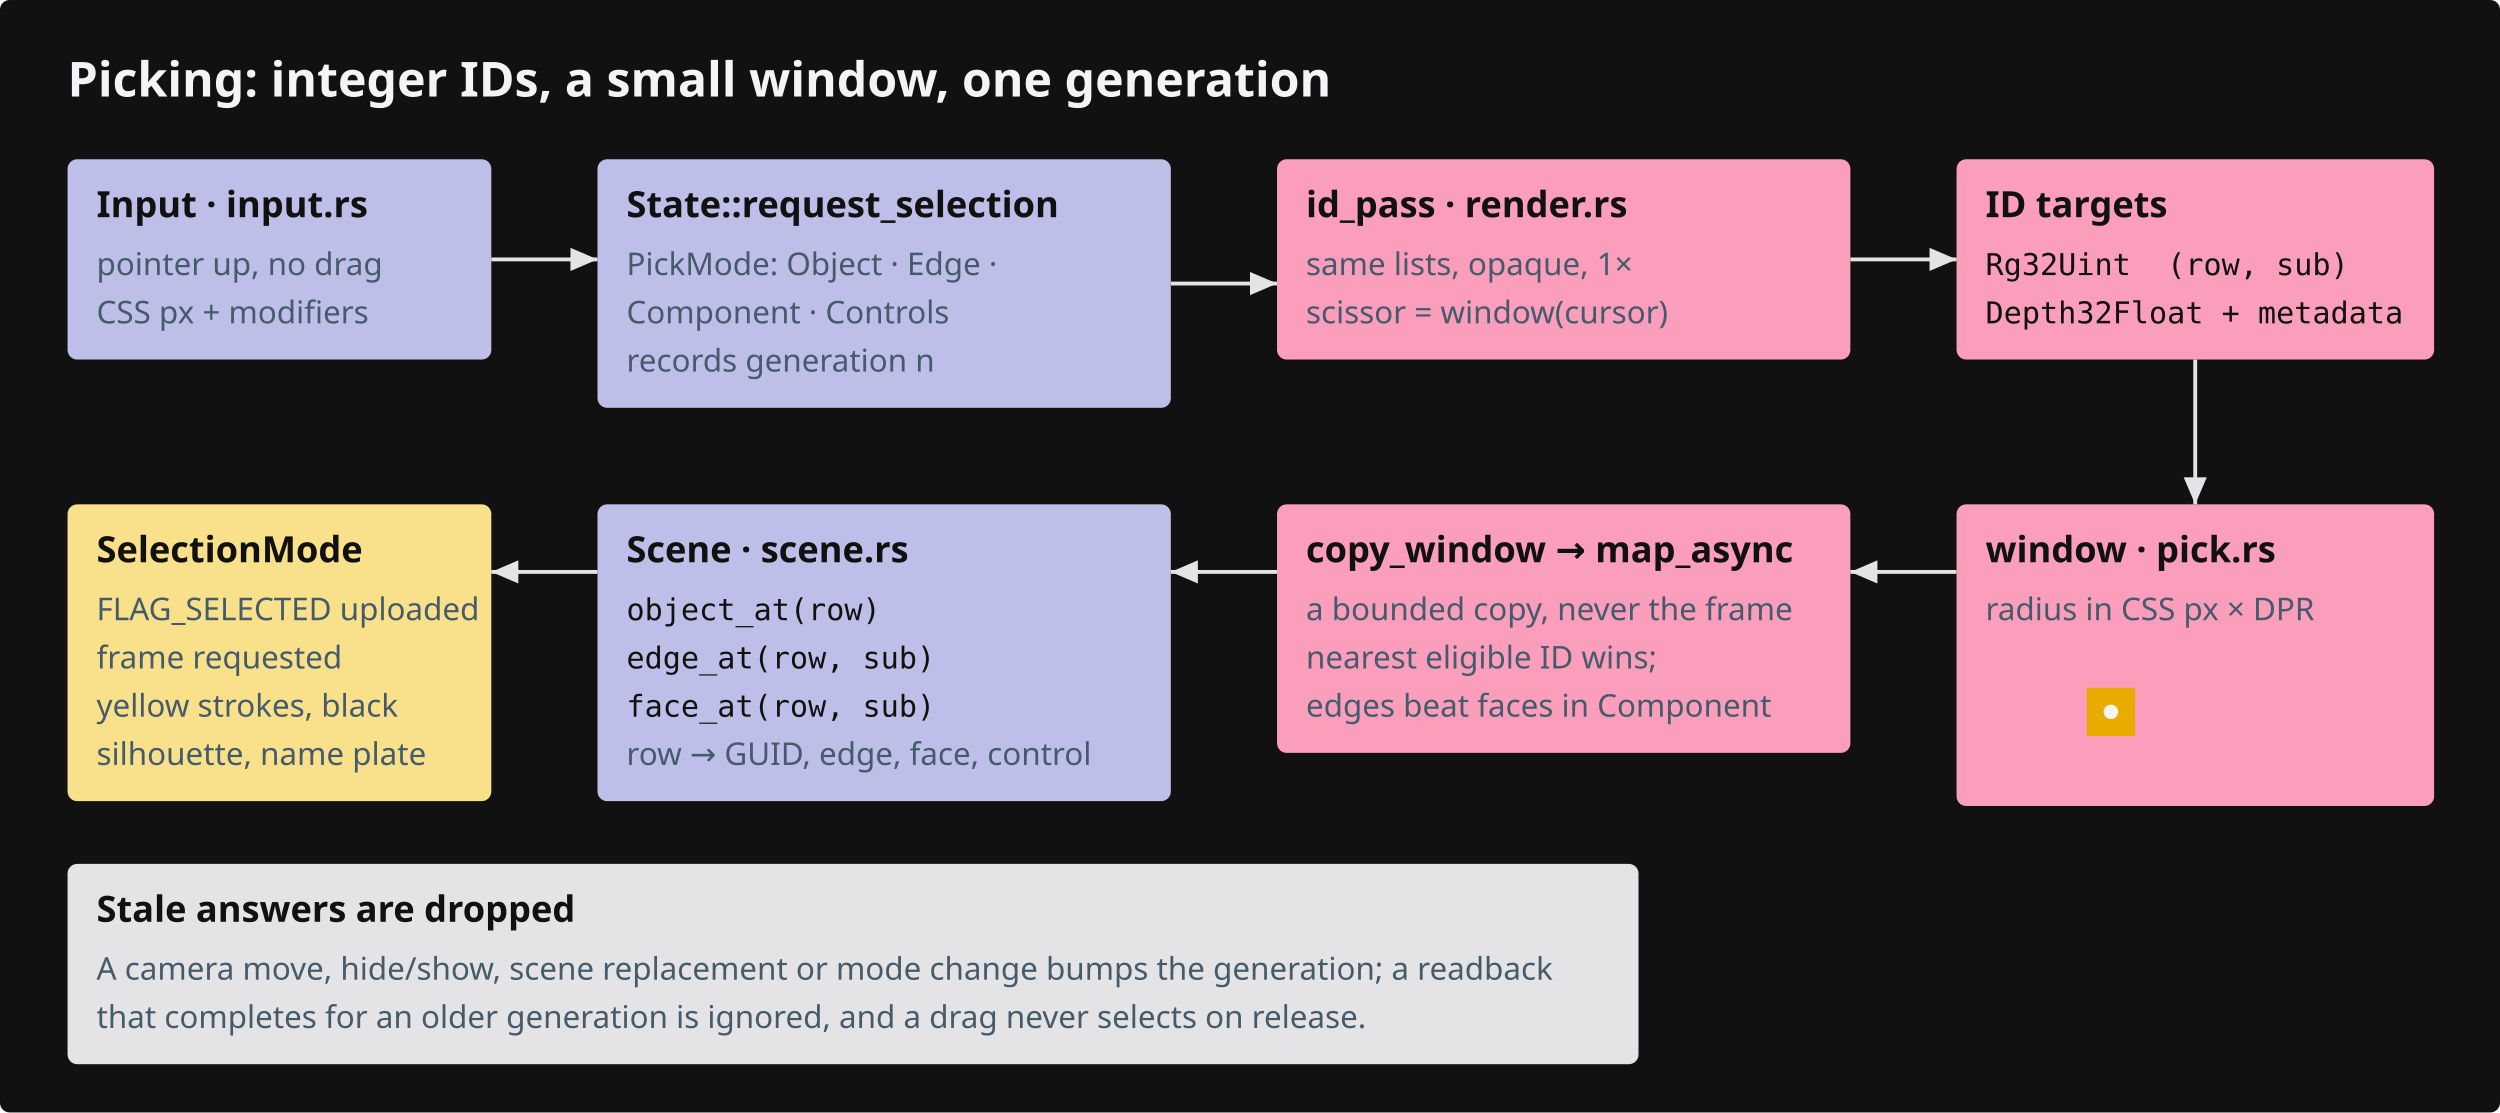
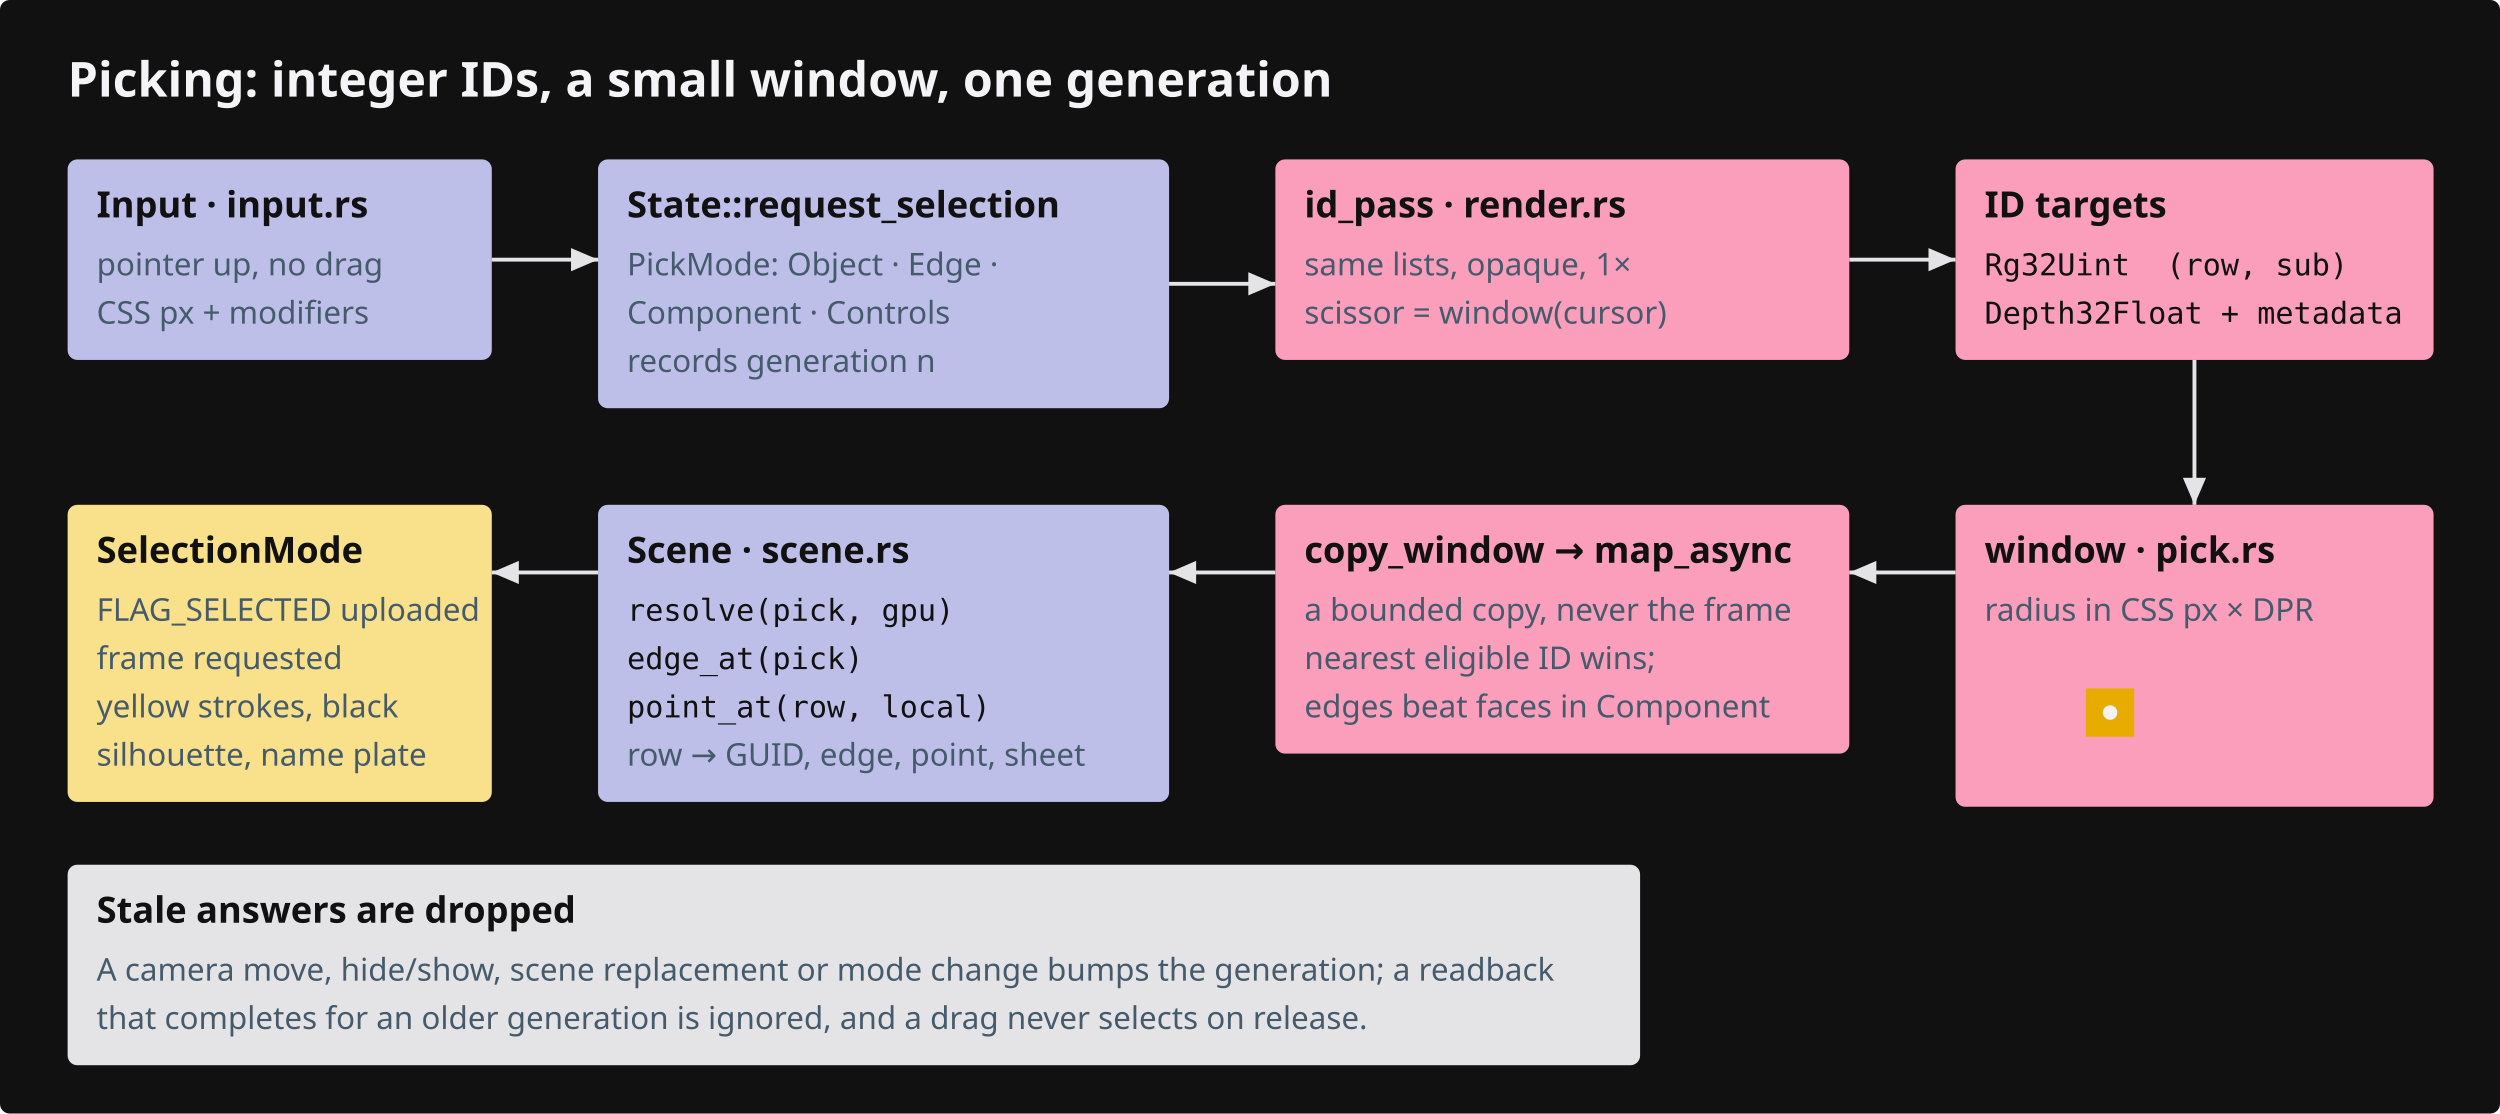
- <svg xmlns="http://www.w3.org/2000/svg" viewBox="0 0 1036 461" role="img" aria-labelledby="t d">
+ <svg xmlns="http://www.w3.org/2000/svg" viewBox="0 0 1035 461" role="img" aria-labelledby="t d">
  <defs>
    <marker id="a" markerWidth="9" markerHeight="9" refX="7" refY="3" orient="auto">
      <path d="M0,0 L7,3 L0,6" fill="#e4e4e7" />
    </marker>
  </defs>
  <style>text{font-family:system-ui,sans-serif;fill:#f4f4f6;font-size:13px}.h{font-size:20px;font-weight:700}.l{font-size:15px;font-weight:650}.s{font-size:13px;fill:#c9ccd6}.m{font-family:"DejaVu Sans Mono","Liberation Mono",monospace;font-size:12.5px;fill:#f4f4f6}.ar{fill:none;stroke:#e4e4e7;stroke-width:1.6;marker-end:url(#a)}.dash{fill:none;stroke:#e07a26;stroke-width:1.8;stroke-dasharray:7 5}</style>
  <rect width="100%" height="100%" rx="4" fill="#111111" />
-   <text class="h" xml:space="preserve" x="28.0" y="40.0" textLength="523.3" lengthAdjust="spacingAndGlyphs">Picking: integer IDs, a small window, one generation</text>
+   <text class="h" xml:space="preserve" x="28.0" y="40.0" textLength="523.7" lengthAdjust="spacingAndGlyphs">Picking: integer IDs, a small window, one generation</text>
  <rect data-box="0" x="28.0" y="66.0" width="175.6" height="83.0" rx="4" fill="#bdbfe8" stroke="#bdbfe8" stroke-width="0" />
-   <text class="l" xml:space="preserve" x="40.0" y="90.0" style="fill:#111111" data-box="0" textLength="112.9" lengthAdjust="spacingAndGlyphs">Input · input.rs</text>
-   <text class="s" xml:space="preserve" x="40.0" y="114.0" style="fill:#455b6b" data-box="0" textLength="118.3" lengthAdjust="spacingAndGlyphs">pointer up, no drag</text>
-   <text class="s" xml:space="preserve" x="40.0" y="134.0" style="fill:#455b6b" data-box="0" textLength="113.0" lengthAdjust="spacingAndGlyphs">CSS px + modifiers</text>
-   <rect data-box="1" x="247.6" y="66.0" width="237.6" height="103.0" rx="4" fill="#bdbfe8" stroke="#bdbfe8" stroke-width="0" />
-   <text class="l" xml:space="preserve" x="259.6" y="90.0" style="fill:#111111" data-box="1" textLength="179.0" lengthAdjust="spacingAndGlyphs">State::request_selection</text>
-   <text class="s" xml:space="preserve" x="259.6" y="114.0" style="fill:#455b6b" data-box="1" textLength="153.3" lengthAdjust="spacingAndGlyphs">PickMode: Object · Edge ·</text>
-   <text class="s" xml:space="preserve" x="259.6" y="134.0" style="fill:#455b6b" data-box="1" textLength="133.9" lengthAdjust="spacingAndGlyphs">Component · Controls</text>
-   <text class="s" xml:space="preserve" x="259.6" y="154.0" style="fill:#455b6b" data-box="1" textLength="127.4" lengthAdjust="spacingAndGlyphs">records generation n</text>
-   <rect data-box="2" x="529.2" y="66.0" width="237.6" height="83.0" rx="4" fill="#fa9ebc" stroke="#fa9ebc" stroke-width="0" />
-   <text class="l" xml:space="preserve" x="541.2" y="90.0" style="fill:#111111" data-box="2" textLength="133.6" lengthAdjust="spacingAndGlyphs">id_pass · render.rs</text>
-   <text class="s" xml:space="preserve" x="541.2" y="114.0" style="fill:#455b6b" data-box="2" textLength="135.1" lengthAdjust="spacingAndGlyphs">same lists, opaque, 1×</text>
-   <text class="s" xml:space="preserve" x="541.2" y="134.0" style="fill:#455b6b" data-box="2" textLength="149.8" lengthAdjust="spacingAndGlyphs">scissor = window(cursor)</text>
-   <rect data-box="3" x="810.8" y="66.0" width="197.9" height="83.0" rx="4" fill="#fa9ebc" stroke="#fa9ebc" stroke-width="0" />
-   <text class="l" xml:space="preserve" x="822.8" y="90.0" style="fill:#111111" data-box="3" textLength="75.8" lengthAdjust="spacingAndGlyphs">ID targets</text>
-   <text class="m" xml:space="preserve" x="822.8" y="114.0" style="fill:#111111" data-box="3" textLength="150.4" lengthAdjust="spacingAndGlyphs">Rg32Uint  (row, sub)</text>
-   <text class="m" xml:space="preserve" x="822.8" y="134.0" style="fill:#111111" data-box="3" textLength="173.0" lengthAdjust="spacingAndGlyphs">Depth32Float + metadata</text>
+   <text class="l" xml:space="preserve" x="40.0" y="90.0" style="fill:#111111" data-box="0" textLength="112.5" lengthAdjust="spacingAndGlyphs">Input · input.rs</text>
+   <text class="s" xml:space="preserve" x="40.0" y="114.0" style="fill:#455b6b" data-box="0" textLength="118.6" lengthAdjust="spacingAndGlyphs">pointer up, no drag</text>
+   <text class="s" xml:space="preserve" x="40.0" y="134.0" style="fill:#455b6b" data-box="0" textLength="112.8" lengthAdjust="spacingAndGlyphs">CSS px + modifiers</text>
+   <rect data-box="1" x="247.6" y="66.0" width="236.4" height="103.0" rx="4" fill="#bdbfe8" stroke="#bdbfe8" stroke-width="0" />
+   <text class="l" xml:space="preserve" x="259.6" y="90.0" style="fill:#111111" data-box="1" textLength="179.2" lengthAdjust="spacingAndGlyphs">State::request_selection</text>
+   <text class="s" xml:space="preserve" x="259.6" y="114.0" style="fill:#455b6b" data-box="1" textLength="153.7" lengthAdjust="spacingAndGlyphs">PickMode: Object · Edge ·</text>
+   <text class="s" xml:space="preserve" x="259.6" y="134.0" style="fill:#455b6b" data-box="1" textLength="133.8" lengthAdjust="spacingAndGlyphs">Component · Controls</text>
+   <text class="s" xml:space="preserve" x="259.6" y="154.0" style="fill:#455b6b" data-box="1" textLength="127.7" lengthAdjust="spacingAndGlyphs">records generation n</text>
+   <rect data-box="2" x="528.0" y="66.0" width="237.6" height="83.0" rx="4" fill="#fa9ebc" stroke="#fa9ebc" stroke-width="0" />
+   <text class="l" xml:space="preserve" x="540.0" y="90.0" style="fill:#111111" data-box="2" textLength="133.2" lengthAdjust="spacingAndGlyphs">id_pass · render.rs</text>
+   <text class="s" xml:space="preserve" x="540.0" y="114.0" style="fill:#455b6b" data-box="2" textLength="135.4" lengthAdjust="spacingAndGlyphs">same lists, opaque, 1×</text>
+   <text class="s" xml:space="preserve" x="540.0" y="134.0" style="fill:#455b6b" data-box="2" textLength="150.1" lengthAdjust="spacingAndGlyphs">scissor = window(cursor)</text>
+   <rect data-box="3" x="809.6" y="66.0" width="197.9" height="83.0" rx="4" fill="#fa9ebc" stroke="#fa9ebc" stroke-width="0" />
+   <text class="l" xml:space="preserve" x="821.6" y="90.0" style="fill:#111111" data-box="3" textLength="75.4" lengthAdjust="spacingAndGlyphs">ID targets</text>
+   <text class="m" xml:space="preserve" x="821.6" y="114.0" style="fill:#111111" data-box="3" textLength="150.5" lengthAdjust="spacingAndGlyphs">Rg32Uint  (row, sub)</text>
+   <text class="m" xml:space="preserve" x="821.6" y="134.0" style="fill:#111111" data-box="3" textLength="173.1" lengthAdjust="spacingAndGlyphs">Depth32Float + metadata</text>
  <path class="ar" d="M203.6,107.5 L247.6,107.5" />
-   <path class="ar" d="M485.2,117.5 L529.2,117.5" />
-   <path class="ar" d="M766.8,107.5 L810.8,107.5" />
+   <path class="ar" d="M484.0,117.5 L528.0,117.5" />
+   <path class="ar" d="M765.6,107.5 L809.6,107.5" />
  <rect data-box="4" x="28.0" y="209.0" width="175.6" height="123.0" rx="4" fill="#f9e08a" stroke="#f9e08a" stroke-width="0" />
-   <text class="l" xml:space="preserve" x="40.0" y="233.0" style="fill:#111111" data-box="4" textLength="110.6" lengthAdjust="spacingAndGlyphs">SelectionMode</text>
-   <text class="s" xml:space="preserve" x="40.0" y="257.0" style="fill:#455b6b" data-box="4" textLength="158.3" lengthAdjust="spacingAndGlyphs">FLAG_SELECTED uploaded</text>
-   <text class="s" xml:space="preserve" x="40.0" y="277.0" style="fill:#455b6b" data-box="4" textLength="101.6" lengthAdjust="spacingAndGlyphs">frame requested</text>
-   <text class="s" xml:space="preserve" x="40.0" y="297.0" style="fill:#455b6b" data-box="4" textLength="125.7" lengthAdjust="spacingAndGlyphs">yellow strokes, black</text>
-   <text class="s" xml:space="preserve" x="40.0" y="317.0" style="fill:#455b6b" data-box="4" textLength="137.0" lengthAdjust="spacingAndGlyphs">silhouette, name plate</text>
-   <rect data-box="5" x="247.6" y="209.0" width="237.6" height="123.0" rx="4" fill="#bdbfe8" stroke="#bdbfe8" stroke-width="0" />
-   <text class="l" xml:space="preserve" x="259.6" y="233.0" style="fill:#111111" data-box="5" textLength="117.3" lengthAdjust="spacingAndGlyphs">Scene · scene.rs</text>
-   <text class="m" xml:space="preserve" x="259.6" y="257.0" style="fill:#111111" data-box="5" textLength="105.3" lengthAdjust="spacingAndGlyphs">object_at(row)</text>
-   <text class="m" xml:space="preserve" x="259.6" y="277.0" style="fill:#111111" data-box="5" textLength="127.9" lengthAdjust="spacingAndGlyphs">edge_at(row, sub)</text>
-   <text class="m" xml:space="preserve" x="259.6" y="297.0" style="fill:#111111" data-box="5" textLength="127.9" lengthAdjust="spacingAndGlyphs">face_at(row, sub)</text>
-   <text class="s" xml:space="preserve" x="259.6" y="317.0" style="fill:#455b6b" data-box="5" textLength="194.4" lengthAdjust="spacingAndGlyphs">row → GUID, edge, face, control</text>
-   <rect data-box="6" x="529.2" y="209.0" width="237.6" height="103.0" rx="4" fill="#fa9ebc" stroke="#fa9ebc" stroke-width="0" />
-   <text class="l" xml:space="preserve" x="541.2" y="233.0" style="fill:#111111" data-box="6" textLength="204.4" lengthAdjust="spacingAndGlyphs">copy_window → map_async</text>
-   <text class="s" xml:space="preserve" x="541.2" y="257.0" style="fill:#455b6b" data-box="6" textLength="201.9" lengthAdjust="spacingAndGlyphs">a bounded copy, never the frame</text>
-   <text class="s" xml:space="preserve" x="541.2" y="277.0" style="fill:#455b6b" data-box="6" textLength="145.1" lengthAdjust="spacingAndGlyphs">nearest eligible ID wins;</text>
-   <text class="s" xml:space="preserve" x="541.2" y="297.0" style="fill:#455b6b" data-box="6" textLength="193.1" lengthAdjust="spacingAndGlyphs">edges beat faces in Component</text>
-   <rect data-box="7" x="810.8" y="209.0" width="197.9" height="125.0" rx="4" fill="#fa9ebc" stroke="#fa9ebc" stroke-width="0" />
-   <text class="l" xml:space="preserve" x="822.8" y="233.0" style="fill:#111111" data-box="7" textLength="120.7" lengthAdjust="spacingAndGlyphs">window · pick.rs</text>
-   <text class="s" xml:space="preserve" x="822.8" y="257.0" style="fill:#455b6b" data-box="7" textLength="136.0" lengthAdjust="spacingAndGlyphs">radius in CSS px × DPR</text>
-   <line x1="824.76" y1="265" x2="824.76" y2="325" stroke="#fa9ebc" stroke-width="0.8" />
-   <line x1="844.76" y1="265" x2="844.76" y2="325" stroke="#fa9ebc" stroke-width="0.8" />
-   <line x1="864.76" y1="265" x2="864.76" y2="325" stroke="#fa9ebc" stroke-width="0.8" />
-   <line x1="884.76" y1="265" x2="884.76" y2="325" stroke="#fa9ebc" stroke-width="0.8" />
-   <line x1="904.76" y1="265" x2="904.76" y2="325" stroke="#fa9ebc" stroke-width="0.8" />
-   <line x1="924.76" y1="265" x2="924.76" y2="325" stroke="#fa9ebc" stroke-width="0.8" />
-   <line x1="824.76" y1="265" x2="924.76" y2="265" stroke="#fa9ebc" stroke-width="0.8" />
-   <line x1="824.76" y1="285" x2="924.76" y2="285" stroke="#fa9ebc" stroke-width="0.8" />
-   <line x1="824.76" y1="305" x2="924.76" y2="305" stroke="#fa9ebc" stroke-width="0.8" />
-   <line x1="824.76" y1="325" x2="924.76" y2="325" stroke="#fa9ebc" stroke-width="0.8" />
-   <rect x="864.76" y="285" width="20" height="20" fill="#e8ac00" />
-   <circle cx="874.76" cy="295" r="3" fill="#f4f4f6" />
-   <path class="ar" d="M909.7,149.0 L909.7,209.0" />
+   <text class="l" xml:space="preserve" x="40.0" y="233.0" style="fill:#111111" data-box="4" textLength="110.4" lengthAdjust="spacingAndGlyphs">SelectionMode</text>
+   <text class="s" xml:space="preserve" x="40.0" y="257.0" style="fill:#455b6b" data-box="4" textLength="158.7" lengthAdjust="spacingAndGlyphs">FLAG_SELECTED uploaded</text>
+   <text class="s" xml:space="preserve" x="40.0" y="277.0" style="fill:#455b6b" data-box="4" textLength="101.8" lengthAdjust="spacingAndGlyphs">frame requested</text>
+   <text class="s" xml:space="preserve" x="40.0" y="297.0" style="fill:#455b6b" data-box="4" textLength="125.0" lengthAdjust="spacingAndGlyphs">yellow strokes, black</text>
+   <text class="s" xml:space="preserve" x="40.0" y="317.0" style="fill:#455b6b" data-box="4" textLength="136.7" lengthAdjust="spacingAndGlyphs">silhouette, name plate</text>
+   <rect data-box="5" x="247.6" y="209.0" width="236.4" height="123.0" rx="4" fill="#bdbfe8" stroke="#bdbfe8" stroke-width="0" />
+   <text class="l" xml:space="preserve" x="259.6" y="233.0" style="fill:#111111" data-box="5" textLength="116.9" lengthAdjust="spacingAndGlyphs">Scene · scene.rs</text>
+   <text class="m" xml:space="preserve" x="259.6" y="257.0" style="fill:#111111" data-box="5" textLength="135.5" lengthAdjust="spacingAndGlyphs">resolve(pick, gpu)</text>
+   <text class="m" xml:space="preserve" x="259.6" y="277.0" style="fill:#111111" data-box="5" textLength="97.8" lengthAdjust="spacingAndGlyphs">edge_at(pick)</text>
+   <text class="m" xml:space="preserve" x="259.6" y="297.0" style="fill:#111111" data-box="5" textLength="150.5" lengthAdjust="spacingAndGlyphs">point_at(row, local)</text>
+   <text class="s" xml:space="preserve" x="259.6" y="317.0" style="fill:#455b6b" data-box="5" textLength="192.1" lengthAdjust="spacingAndGlyphs">row → GUID, edge, point, sheet</text>
+   <rect data-box="6" x="528.0" y="209.0" width="237.6" height="103.0" rx="4" fill="#fa9ebc" stroke="#fa9ebc" stroke-width="0" />
+   <text class="l" xml:space="preserve" x="540.0" y="233.0" style="fill:#111111" data-box="6" textLength="204.6" lengthAdjust="spacingAndGlyphs">copy_window → map_async</text>
+   <text class="s" xml:space="preserve" x="540.0" y="257.0" style="fill:#455b6b" data-box="6" textLength="201.7" lengthAdjust="spacingAndGlyphs">a bounded copy, never the frame</text>
+   <text class="s" xml:space="preserve" x="540.0" y="277.0" style="fill:#455b6b" data-box="6" textLength="145.5" lengthAdjust="spacingAndGlyphs">nearest eligible ID wins;</text>
+   <text class="s" xml:space="preserve" x="540.0" y="297.0" style="fill:#455b6b" data-box="6" textLength="193.2" lengthAdjust="spacingAndGlyphs">edges beat faces in Component</text>
+   <rect data-box="7" x="809.6" y="209.0" width="197.9" height="125.0" rx="4" fill="#fa9ebc" stroke="#fa9ebc" stroke-width="0" />
+   <text class="l" xml:space="preserve" x="821.6" y="233.0" style="fill:#111111" data-box="7" textLength="120.3" lengthAdjust="spacingAndGlyphs">window · pick.rs</text>
+   <text class="s" xml:space="preserve" x="821.6" y="257.0" style="fill:#455b6b" data-box="7" textLength="136.3" lengthAdjust="spacingAndGlyphs">radius in CSS px × DPR</text>
+   <line x1="823.57" y1="265" x2="823.57" y2="325" stroke="#fa9ebc" stroke-width="0.8" />
+   <line x1="843.57" y1="265" x2="843.57" y2="325" stroke="#fa9ebc" stroke-width="0.8" />
+   <line x1="863.57" y1="265" x2="863.57" y2="325" stroke="#fa9ebc" stroke-width="0.8" />
+   <line x1="883.57" y1="265" x2="883.57" y2="325" stroke="#fa9ebc" stroke-width="0.8" />
+   <line x1="903.57" y1="265" x2="903.57" y2="325" stroke="#fa9ebc" stroke-width="0.8" />
+   <line x1="923.57" y1="265" x2="923.57" y2="325" stroke="#fa9ebc" stroke-width="0.8" />
+   <line x1="823.57" y1="265" x2="923.57" y2="265" stroke="#fa9ebc" stroke-width="0.8" />
+   <line x1="823.57" y1="285" x2="923.57" y2="285" stroke="#fa9ebc" stroke-width="0.8" />
+   <line x1="823.57" y1="305" x2="923.57" y2="305" stroke="#fa9ebc" stroke-width="0.8" />
+   <line x1="823.57" y1="325" x2="923.57" y2="325" stroke="#fa9ebc" stroke-width="0.8" />
+   <rect x="863.57" y="285" width="20" height="20" fill="#e8ac00" />
+   <circle cx="873.57" cy="295" r="3" fill="#f4f4f6" />
+   <path class="ar" d="M908.5,149.0 L908.5,209.0" />
  <path class="ar" d="M247.6,237.0 L203.6,237.0" />
-   <path class="ar" d="M529.2,237.0 L485.2,237.0" />
-   <path class="ar" d="M810.8,237.0 L766.8,237.0" />
+   <path class="ar" d="M528.0,237.0 L484.0,237.0" />
+   <path class="ar" d="M809.6,237.0 L765.6,237.0" />
  <rect data-box="8" x="28.0" y="358.0" width="651.0" height="83.0" rx="4" fill="#e4e4e7" stroke="#e4e4e7" stroke-width="0" />
-   <text class="l" xml:space="preserve" x="40.0" y="382.0" style="fill:#111111" data-box="8" textLength="198.2" lengthAdjust="spacingAndGlyphs">Stale answers are dropped</text>
-   <text class="s" xml:space="preserve" x="40.0" y="406.0" style="fill:#455b6b" data-box="8" textLength="603.2" lengthAdjust="spacingAndGlyphs">A camera move, hide/show, scene replacement or mode change bumps the generation; a readback</text>
-   <text class="s" xml:space="preserve" x="40.0" y="426.0" style="fill:#455b6b" data-box="8" textLength="525.0" lengthAdjust="spacingAndGlyphs">that completes for an older generation is ignored, and a drag never selects on release.</text>
+   <text class="l" xml:space="preserve" x="40.0" y="382.0" style="fill:#111111" data-box="8" textLength="198.4" lengthAdjust="spacingAndGlyphs">Stale answers are dropped</text>
+   <text class="s" xml:space="preserve" x="40.0" y="406.0" style="fill:#455b6b" data-box="8" textLength="603.5" lengthAdjust="spacingAndGlyphs">A camera move, hide/show, scene replacement or mode change bumps the generation; a readback</text>
+   <text class="s" xml:space="preserve" x="40.0" y="426.0" style="fill:#455b6b" data-box="8" textLength="526.2" lengthAdjust="spacingAndGlyphs">that completes for an older generation is ignored, and a drag never selects on release.</text>
</svg>
